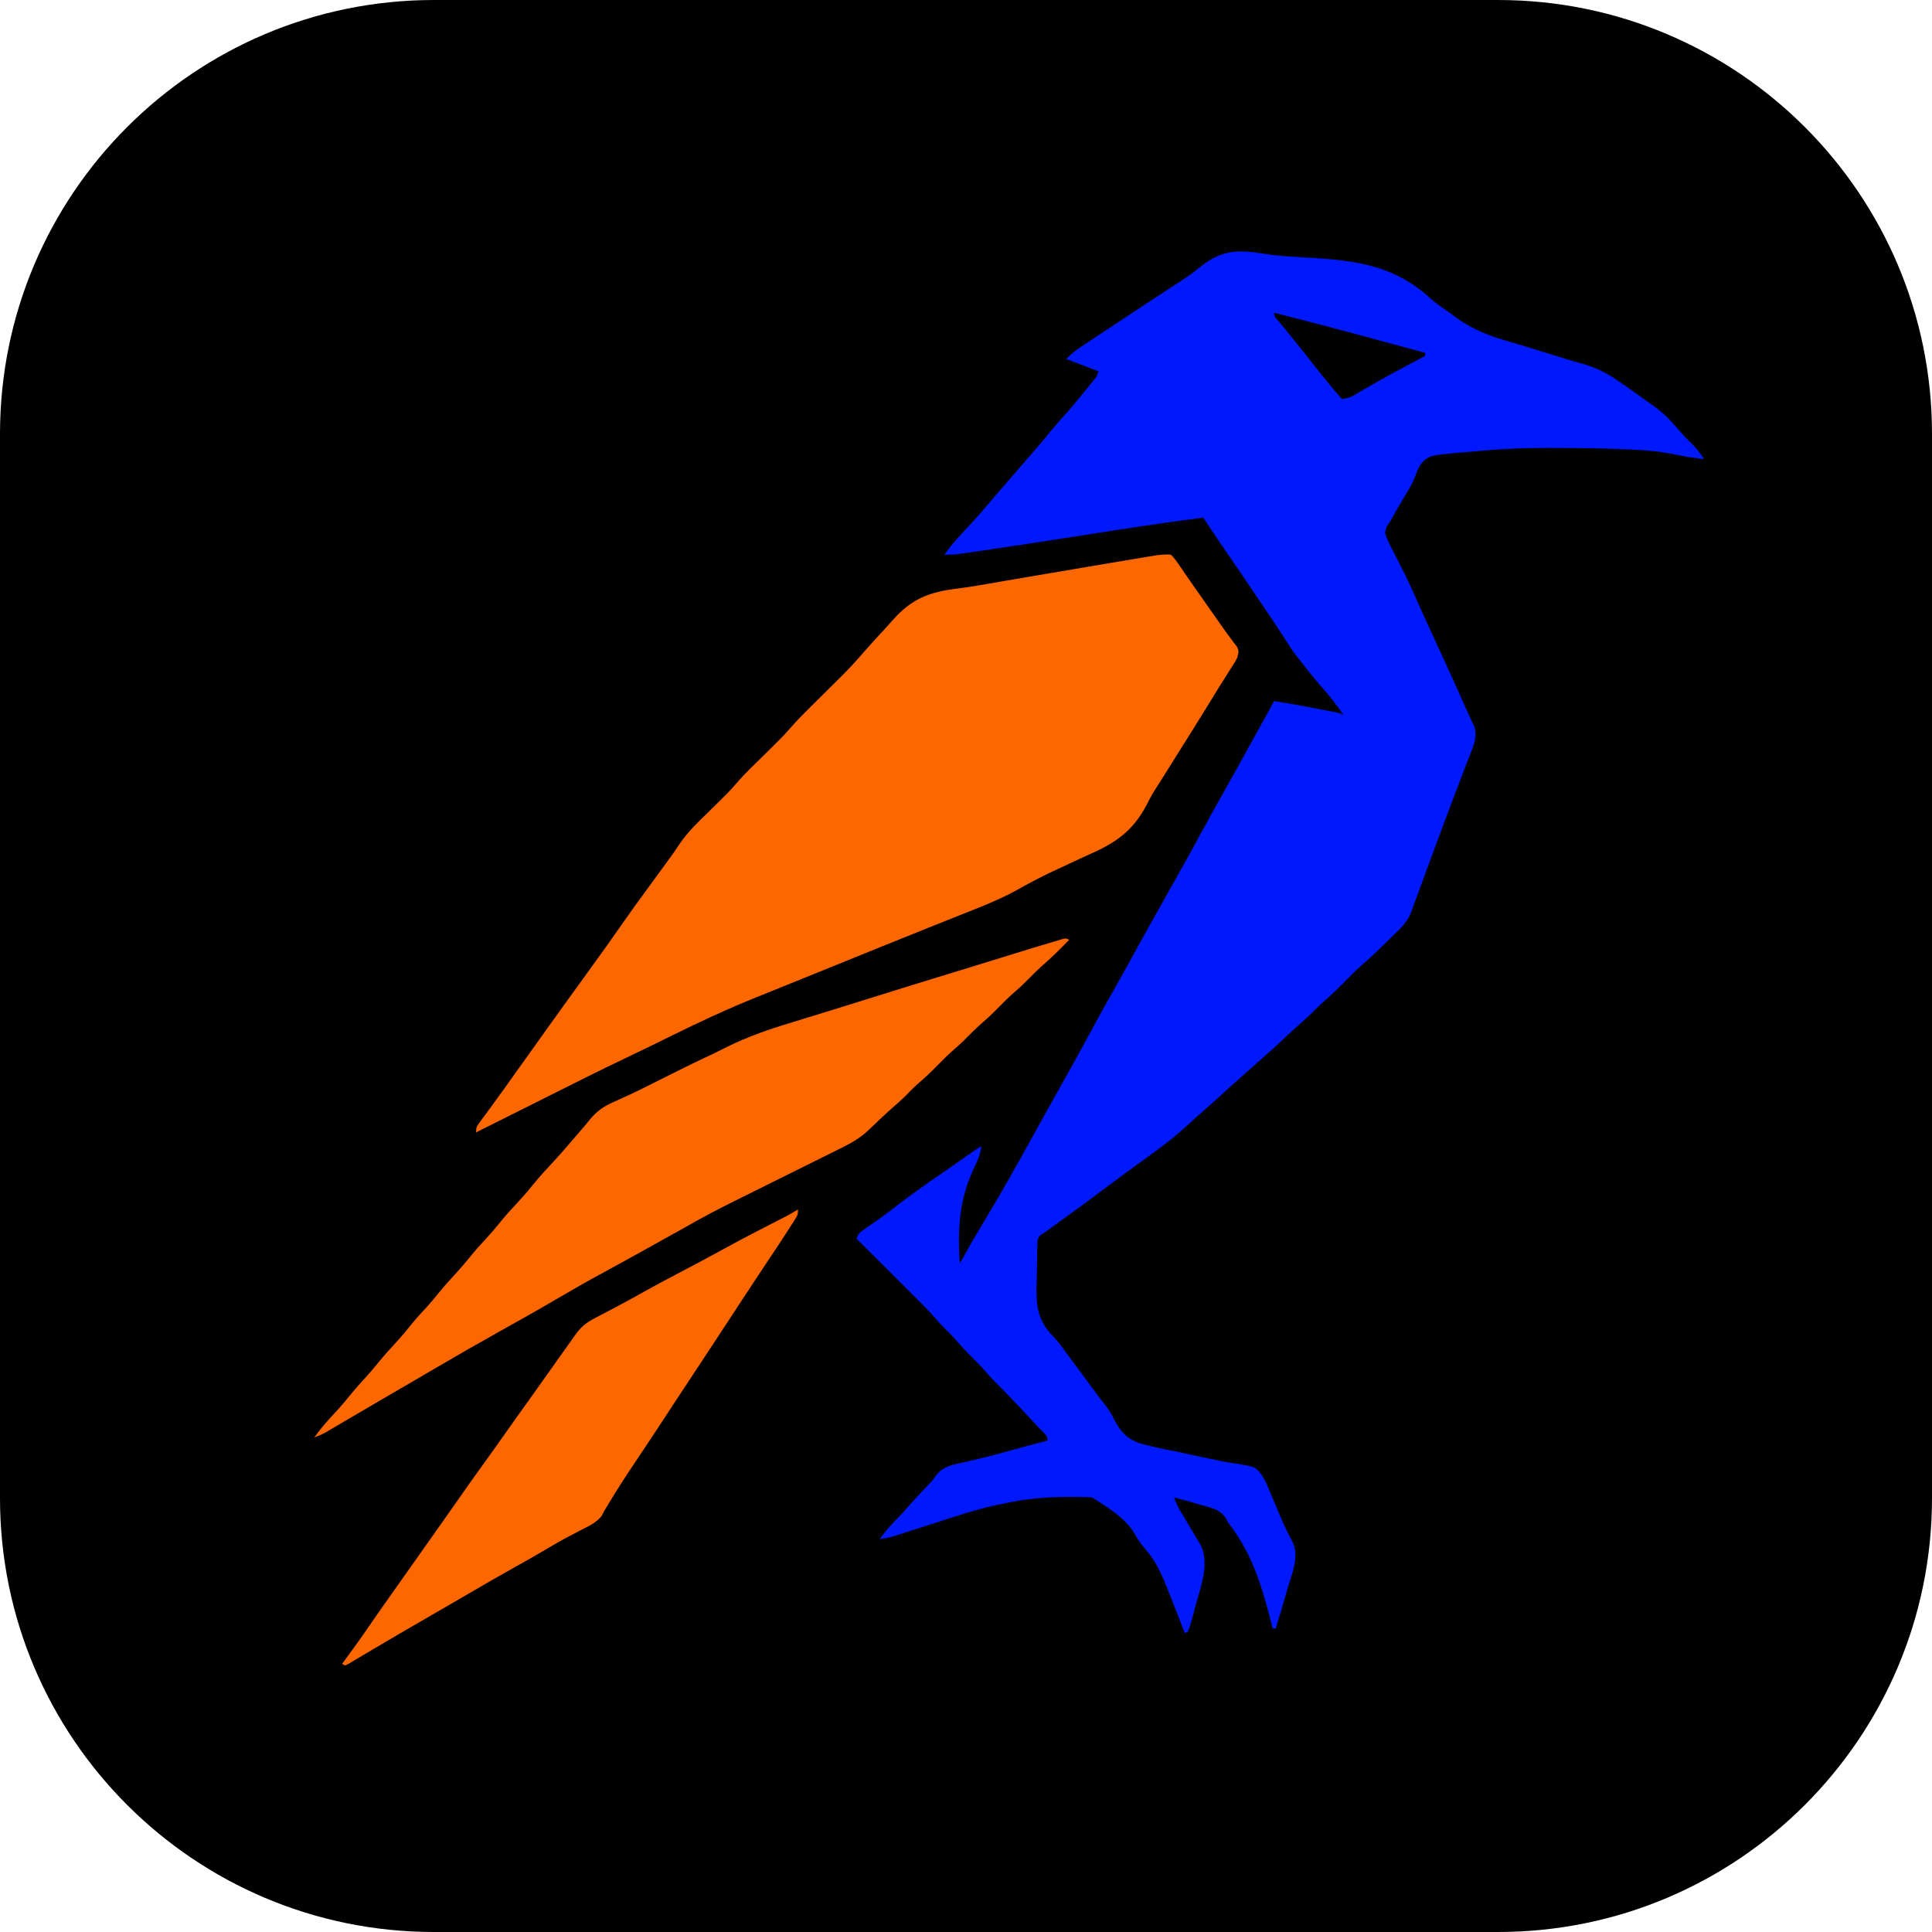
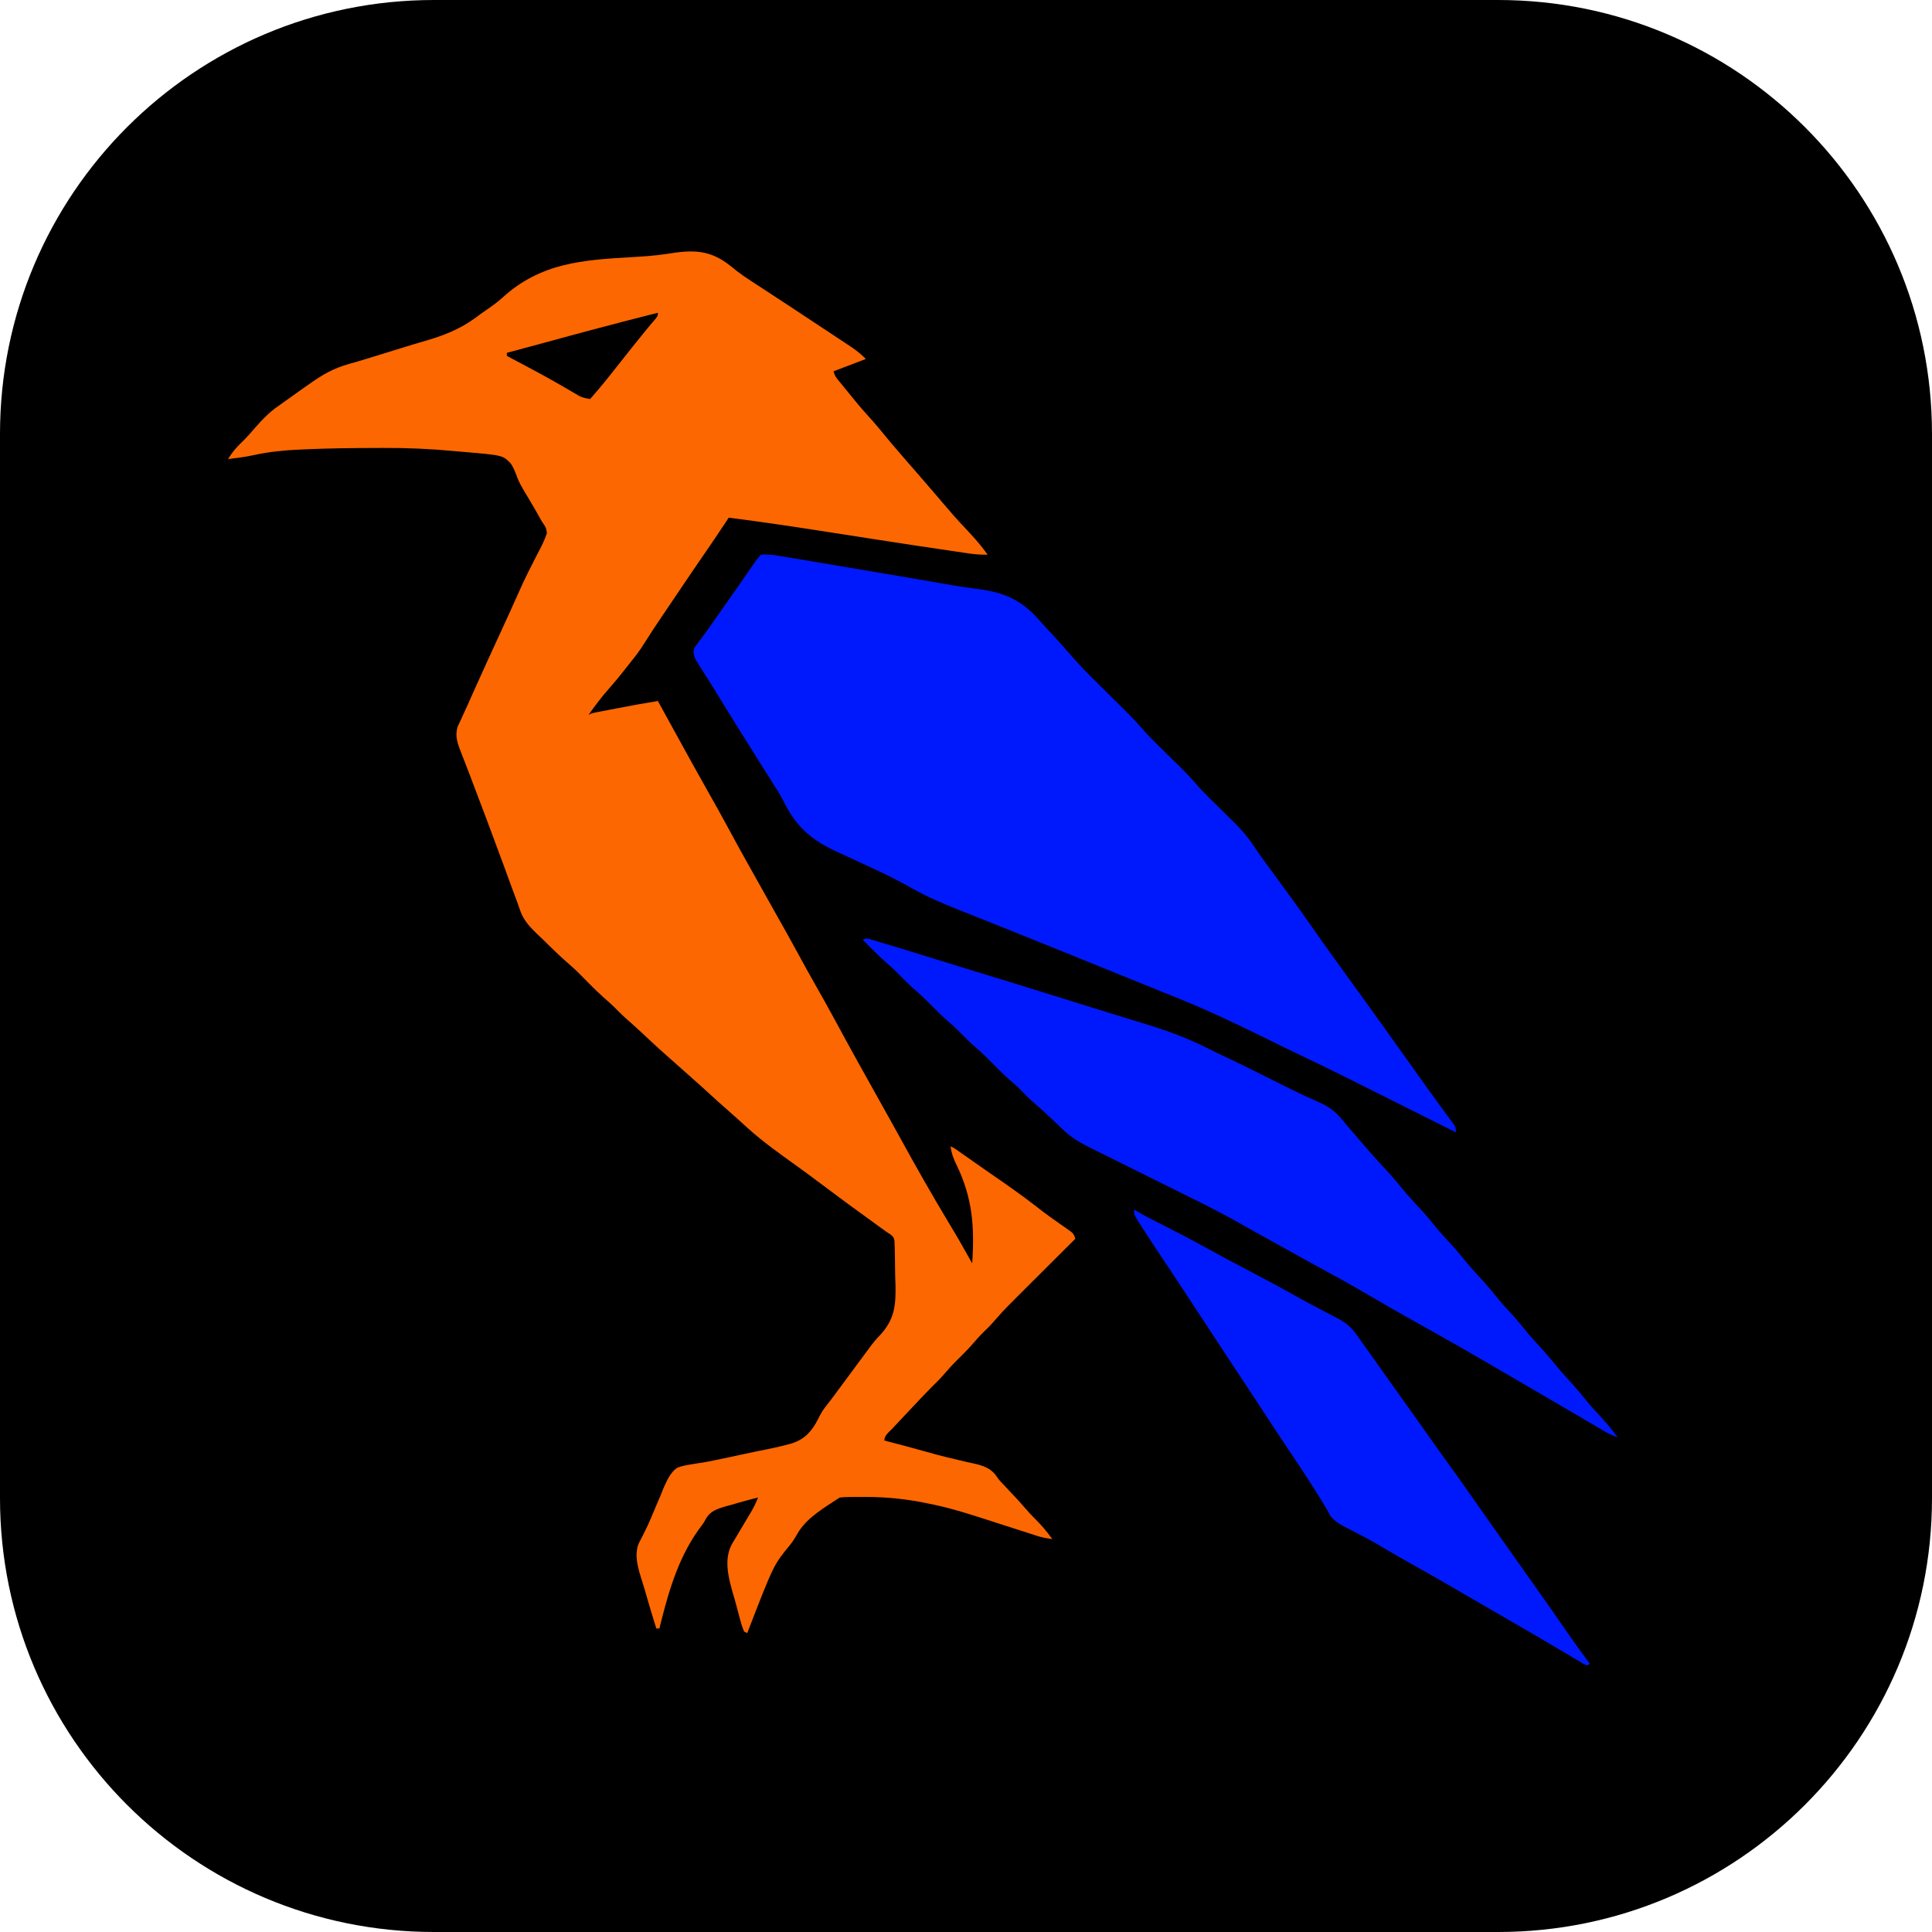
<svg xmlns="http://www.w3.org/2000/svg" width="1024" height="1024" viewBox="0 0 1024 1024">
  <rect width="1024" height="1024" fill="#000" rx="230" />
-   <path fill="#0019fc" d="M670.725 134.597c6.075.93 12.142 1.33 18.275 1.682 26.327 1.527 48.53 3.005 68.87 21.647 2.753 2.467 5.644 4.533 8.698 6.599 1.755 1.184 3.446 2.433 5.136 3.715 8.974 6.598 17.948 9.905 28.597 12.927 3.732 1.07 7.439 2.22 11.154 3.364.694.22 1.389.433 2.099.653q2.129.663 4.246 1.315a1500 1500 0 0 0 8.1 2.49c1.291.4 2.581.793 3.871 1.2 3.014.932 6.019 1.83 9.056 2.647 8.183 2.245 14.438 5.814 21.297 10.746q1.443 1.019 2.899 2.025a568 568 0 0 1 6.957 4.94c1.29.931 2.58 1.846 3.879 2.769.392.285.392.285 2.384 1.714l2.09 1.487c5.129 3.968 9.375 8.868 13.58 13.784 1.544 1.739 3.185 3.356 4.851 4.98 2.564 2.516 4.532 4.99 6.378 8.06-1.65-.212-3.3-.44-4.949-.66-.457-.066-.457-.066-2.784-.377a93 93 0 0 1-6.329-1.168c-7.986-1.73-15.752-2.49-23.91-2.85-.67-.024-1.347-.056-2.05-.089-13.17-.612-26.35-.743-39.538-.776-.931 0-1.862-.008-2.826-.008-12.412-.049-24.677.466-37.04 1.633-2.033.196-4.067.368-6.1.531-20.055 1.715-20.055 1.715-24.26 6.01-1.7 2.434-2.663 5.112-3.66 7.888-1.722 4.124-4.172 7.889-6.467 11.718a326 326 0 0 0-5.414 9.407c-1.257 2.222-1.257 2.222-2.343 3.74-.817 1.282-.817 1.282-1.364 4.198 1.282 3.944 3.177 7.52 5.104 11.179l1.641 3.233a934 934 0 0 0 3.242 6.394c1.764 3.503 3.397 7.047 4.973 10.632 3.152 7.113 6.394 14.176 9.652 21.248 4.68 10.166 9.342 20.341 13.923 30.557.416.914.825 1.829 1.25 2.776q1.164 2.612 2.318 5.234a279 279 0 0 0 2.589 5.66c.465 1.004.923 2.016 1.388 3.02.425.899.841 1.797 1.274 2.72 1.437 4.663.123 8.582-1.6 12.992-.172.44-.172.44-1.03 2.67-.187.482-.187.482-1.134 2.899-.613 1.576-1.217 3.152-1.821 4.728-.433 1.135-.874 2.262-1.307 3.397a1937 1937 0 0 0-7.276 19.214c-.514 1.372-1.037 2.744-1.551 4.124a3359 3359 0 0 0-8.713 23.452c-.253.71-.515 1.413-.784 2.14-1.241 3.38-2.474 6.761-3.707 10.142-.858 2.36-1.732 4.72-2.622 7.071a126 126 0 0 0-1.813 5.096c-2.286 6.28-7.455 10.567-12.158 15.107-.874.857-1.748 1.723-2.622 2.58-4.017 3.96-8.117 7.815-12.404 11.49-2.809 2.49-5.414 5.193-8.043 7.871-3.756 3.83-7.57 7.505-11.636 11-1.642 1.437-3.177 2.948-4.696 4.516-2.499 2.531-5.087 4.883-7.782 7.202-2.768 2.45-5.446 4.973-8.141 7.496-3.65 3.43-7.317 6.827-11.114 10.101-1.894 1.642-3.756 3.324-5.626 5.006a496 496 0 0 1-7.243 6.435c-2.801 2.433-5.537 4.932-8.272 7.447a434 434 0 0 1-9.799 8.786 488 488 0 0 0-5.716 5.096c-.695.629-1.38 1.25-2.1 1.894-1.191 1.078-2.392 2.156-3.576 3.234-7.741 6.925-16.217 12.951-24.644 19.002a613 613 0 0 0-12.085 8.893c-10.6 7.986-21.306 15.833-32.076 23.591-.572.408-1.144.825-1.74 1.25-.498.359-.996.718-1.51 1.085-.49.352-.972.71-1.479 1.07l-1.69 1.054c-1.576 1.396-1.576 1.396-2.033 3.184-.016.694-.041 1.388-.065 2.107l-.098 2.4c-.009.425-.009.425-.041 2.598-.008.44-.008.44-.057 2.694a658 658 0 0 0-.065 5.675c-.033 2.85-.131 5.7-.238 8.55-.204 10.836.735 18.063 8.24 26.172l1.29 1.339c2.246 2.417 4.148 5.104 6.092 7.766.22.302.22.302 1.355 1.813a2011 2011 0 0 1 10.992 14.845c6.32 8.599 6.32 8.599 9.537 12.665 1.43 1.903 2.483 3.806 3.503 5.945 3.267 6.32 6.696 10.412 13.548 12.829 6.001 1.74 12.085 2.997 18.218 4.18 2.882.572 5.757 1.201 8.631 1.822 18.055 3.887 18.055 3.887 24.253 4.801 10.427 1.723 10.427 1.723 13.76 6.076 2.171 3.43 3.641 7.096 5.11 10.868q.844 1.96 1.7 3.92a351 351 0 0 1 3.217 7.643 109 109 0 0 0 3.789 8.199c.326.653.645 1.298.98 1.968a156 156 0 0 0 1.707 3.283c3.502 7.463-.768 17.172-2.916 24.595-.13.441-.13.441-.767 2.687-1.74 6.091-3.528 12.159-5.463 18.185h-1.634c-.212-.89-.432-1.78-.661-2.703-4.728-18.839-10.093-36.714-22.032-52.27-.988-1.371-.988-1.371-1.772-2.858-2.596-4.597-6.124-5.569-11.04-7.014-.963-.261-1.927-.523-2.923-.784-.964-.278-1.936-.564-2.932-.85-3.617-1.036-7.243-2.033-10.901-2.93 1.094 2.906 2.384 5.495 3.977 8.157.457.76.906 1.527 1.38 2.31.473.793.947 1.585 1.437 2.393a2710 2710 0 0 1 5.455 9.187c.416.678.824 1.355 1.249 2.058 6.067 10.305.547 23.117-2.262 33.994-2.613 9.897-2.613 9.897-3.887 12.943l-1.633.817c-.196-.523-.4-1.037-.604-1.576-13.441-34.697-13.441-34.697-22.195-45.288-1.756-2.213-3.054-4.483-4.45-6.925-5.153-7.962-13.98-12.894-21.746-18.07-2.426-.238-2.426-.238-5.414-.27l-1.633-.025a382 382 0 0 0-5.3-.008h-1.83c-11.284.024-22.137 1.184-33.185 3.568-.931.196-1.87.384-2.834.58-11.318 2.425-22.276 6.133-33.292 9.677-3.7 1.192-7.407 2.384-11.114 3.568a1267 1267 0 0 0-5.888 1.895c-.89.277-1.771.563-2.686.857-.776.245-1.552.498-2.344.76-2.376.661-4.728 1.086-7.17 1.445 2.957-4.205 6.141-7.872 9.816-11.457 1.47-1.453 2.825-2.948 4.173-4.515 3.348-3.896 6.867-7.611 10.387-11.351.473-.498.947-.996 1.429-1.51.237-.254.237-.254 1.445-1.511 1.331-1.503 1.331-1.503 2.352-3.038 3.789-5.488 9.799-6.182 15.923-7.545 1.16-.278 2.311-.556 3.463-.833a929 929 0 0 1 6.777-1.609 243 243 0 0 0 10.992-2.923c7.398-2.09 14.82-4.034 22.252-5.97 0-2.719-2.287-4.287-4.083-6.173a99 99 0 0 0-1.307-1.396q-1.422-1.52-2.858-3.038c-1.625-1.715-3.234-3.446-4.85-5.17-5.12-5.47-10.257-10.9-15.589-16.151-1.494-1.527-2.89-3.095-4.279-4.712-2.72-3.176-5.659-6.1-8.631-9.023-2.695-2.67-5.202-5.439-7.66-8.313-1.935-2.188-4.017-4.214-6.116-6.247-1.47-1.51-2.825-3.046-4.197-4.654-3.88-4.45-8.076-8.583-12.257-12.747l-2.556-2.556c-2.221-2.221-4.45-4.434-6.672-6.647a5374 5374 0 0 0-6.835-6.819c-4.45-4.442-8.909-8.884-13.367-13.327.923-2.76 1.437-3.11 3.74-4.72.604-.432 1.217-.857 1.837-1.306.653-.449 1.307-.906 1.976-1.372 1.356-.955 2.711-1.919 4.059-2.874.67-.474 1.339-.947 2.025-1.437 2.507-1.805 4.957-3.683 7.39-5.594 7.831-6.075 15.956-11.718 24.114-17.336 2.433-1.682 4.859-3.38 7.284-5.08.367-.26.367-.26 2.237-1.575a863 863 0 0 0 4.442-3.12c.678-.473 1.356-.947 2.05-1.437a624 624 0 0 1 1.845-1.298c1.511-1.03 1.511-1.03 3.144-1.846-.457 3.781-1.502 6.615-3.217 10.003-8.435 17.573-9.546 32.762-8.215 52.058.245-.425.245-.425 1.454-2.589 3.413-6.1 6.85-12.167 10.493-18.128 9.195-15.237 17.948-30.712 26.514-46.309.27-.49.54-.98.817-1.486.27-.49.53-.98.808-1.478 2.687-4.891 5.414-9.758 8.15-14.625 8.305-14.813 16.577-29.634 24.628-44.586 3.446-6.377 7.007-12.697 10.591-19.01a887 887 0 0 0 8.82-15.923c3.813-7.023 7.716-13.996 11.66-20.954 3.079-5.43 6.125-10.868 9.146-16.331a1497 1497 0 0 1 5.52-9.848c3.34-5.904 6.59-11.857 9.808-17.835a1133 1133 0 0 1 11.97-21.582c5.84-10.29 11.523-20.668 17.222-31.039.948-1.706 1.887-3.421 2.834-5.136l6.149-11.195c7.12 1.143 14.192 2.433 21.264 3.805 1.731.335 3.462.661 5.185.996l3.316.637c.988.196 1.976.384 2.996.58 2.352.514 2.352.514 3.985 1.33-3.388-4.792-6.826-9.447-10.746-13.816-4.556-5.152-8.803-10.566-13.033-15.988-.628-.8-1.249-1.601-1.894-2.426-1.6-2.14-3.046-4.36-4.467-6.622-4.303-6.843-8.868-13.507-13.392-20.203-1.568-2.319-3.136-4.638-4.695-6.957a2545 2545 0 0 0-14.993-22.015 688 688 0 0 1-7.562-11.187l-1.886-2.842c-.539-.809-1.078-1.625-1.641-2.466-17.859 2.27-35.644 4.94-53.43 7.725q-11.33 1.776-22.66 3.527c-.743.115-1.486.229-2.245.351a4338 4338 0 0 1-38.33 5.798c-.401.066-.401.066-2.418.36a1812 1812 0 0 1-6.557.964c-.62.089-1.233.179-1.862.277-3.258.457-6.394.686-9.685.596 4.247-6.067 9.269-11.302 14.331-16.691 2.369-2.54 4.647-5.161 6.9-7.807q1.082-1.25 2.148-2.498a946 946 0 0 0 3.715-4.344 3835 3835 0 0 1 9.195-10.665c.441-.498.882-1.005 1.332-1.527 2.261-2.613 4.532-5.218 6.802-7.823 4.58-5.26 9.08-10.559 13.465-15.98 1.748-2.1 3.56-4.133 5.398-6.158 3.846-4.222 7.447-8.615 11.024-13.065.318-.376.318-.376 1.886-2.295.596-.727 1.184-1.445 1.788-2.197.531-.645 1.062-1.298 1.61-1.96 1.248-1.714 1.248-1.714 2.065-4.164l-17.148-6.533c2.727-2.719 5.054-4.58 8.223-6.68.49-.334.988-.66 1.502-1.004q2.487-1.639 4.973-3.29l3.552-2.352q4.91-3.246 9.832-6.492c2.205-1.462 4.41-2.915 6.623-4.377.76-.498 1.519-1.005 2.302-1.519 1.552-1.029 3.103-2.05 4.655-3.079q5.855-3.87 11.734-7.692c12.65-8.215 12.65-8.215 18.235-12.739 11.277-9.006 20.3-8.672 34.019-6.442" />
-   <path fill="#fd6701" d="M620.606 293.971c1.641 1.699 2.801 3.16 4.083 5.104l1.143 1.65a382 382 0 0 1 2.458 3.584 471 471 0 0 0 4.075 5.871c1.943 2.752 3.87 5.513 5.798 8.273q3.417 4.899 6.859 9.774c.825 1.168 1.65 2.336 2.466 3.503a255 255 0 0 0 5.242 7.235c.531.719 1.062 1.43 1.61 2.164.457.588.906 1.168 1.371 1.772 1.11 2.278.662 3.365.008 5.782-.857 1.698-.857 1.698-1.943 3.405-.408.653-.817 1.298-1.241 1.968a883 883 0 0 0-4.263 6.753c-.523.817-1.037 1.625-1.568 2.466-2.76 4.401-5.47 8.844-8.182 13.27a1779 1779 0 0 1-12.608 20.227c-4.165 6.565-8.28 13.155-12.396 19.745-.53.824-1.061 1.649-1.617 2.498-1.576 2.507-2.907 5.096-4.238 7.733-7.48 14.095-16.626 20.137-30.916 26.4-2.515 1.111-5.005 2.287-7.496 3.455-2.94 1.38-5.88 2.752-8.827 4.099-6.966 3.193-13.71 6.672-20.382 10.444-7.586 4.28-15.491 7.652-23.583 10.86l-2.418.964c-1.714.678-3.43 1.364-5.144 2.042-4.573 1.82-9.154 3.65-13.727 5.471-.923.367-1.853.743-2.8 1.119a4775 4775 0 0 0-25.943 10.444c-.352.147-.352.147-2.124.857l-12.371 5.022q-5.843 2.374-11.685 4.736c-3.128 1.266-6.247 2.532-9.367 3.798a7577 7577 0 0 1-17.197 6.957c-2.695 1.086-5.398 2.18-8.092 3.266-1.258.507-2.524 1.013-3.79 1.527-15.351 6.157-30.27 13.066-45.108 20.382-3.086 1.52-6.181 3.046-9.268 4.557-.392.196-.392.196-2.36 1.16-4.483 2.204-8.99 4.376-13.506 6.516-13.262 6.296-26.368 12.886-39.49 19.467-3.226 1.617-6.451 3.234-9.685 4.85-4.728 2.369-9.464 4.745-14.2 7.113-5.284 2.646-10.567 5.292-15.859 7.937 0-2.8.417-3.315 2.034-5.503.22-.294.22-.294 1.323-1.805.236-.318.236-.318 1.445-1.927q1.47-2.012 2.94-4.01a652 652 0 0 0 7.112-9.824c.653-.922 1.315-1.845 1.976-2.767.319-.45.637-.907.972-1.364q2.525-3.554 5.063-7.096c.678-.956 1.363-1.903 2.041-2.858 1.364-1.903 2.72-3.814 4.083-5.716.335-.474.67-.94 1.02-1.43.679-.955 1.365-1.91 2.05-2.866 1.666-2.335 3.34-4.679 5.006-7.022 6.035-8.46 12.118-16.871 18.21-25.29 14.568-20.153 14.568-20.153 20.047-28.017a1015 1015 0 0 1 17.393-24.236c2.859-3.855 5.684-7.742 8.493-11.629l1.25-1.739A150 150 0 0 0 356 453.41c.416-.572.824-1.135 1.24-1.715a89 89 0 0 0 2.417-3.593c4.443-6.81 10.183-12.216 15.973-17.859q3.037-2.987 6.075-5.985l1.47-1.446c2.336-2.31 4.598-4.63 6.72-7.137 5.03-5.936 10.804-11.26 16.333-16.731 1.567-1.552 3.127-3.103 4.695-4.663.473-.457.939-.923 1.42-1.405a128 128 0 0 0 6.893-7.365c3.086-3.569 6.377-6.876 9.725-10.191.319-.31.319-.31 1.911-1.895 2.67-2.662 5.349-5.316 8.027-7.97 1.96-1.943 3.92-3.895 5.888-5.846.596-.597 1.192-1.184 1.804-1.789 3.74-3.723 7.26-7.586 10.698-11.587a453 453 0 0 1 11.906-13.13 200 200 0 0 0 3.74-4.165c10.125-11.58 19.491-15.14 34.41-16.985 5.627-.71 11.196-1.634 16.781-2.605.94-.164 1.878-.327 2.842-.498 1.952-.343 3.912-.686 5.863-1.021 5.022-.882 10.06-1.723 15.09-2.572 2.058-.352 4.116-.695 6.174-1.046 1.029-.171 2.05-.343 3.111-.522l12.592-2.132c4.083-.694 8.158-1.388 12.24-2.074l5.79-.98a4228 4228 0 0 1 17.263-2.899c.596-.098 1.192-.195 1.805-.302 1.486-.245 2.972-.49 4.458-.726.743-.123 1.486-.245 2.262-.368 2.376-.27 4.597-.416 6.99-.237" />
-   <path fill="#fd6701" d="M566.711 498.118c-4.76 4.826-9.48 9.62-14.65 14.013-2.139 1.91-4.156 3.952-6.173 5.993-2.474 2.507-4.964 4.965-7.66 7.252-3.551 3.03-6.785 6.36-10.076 9.684a142 142 0 0 1-8.835 8.182c-1.976 1.756-3.822 3.626-5.684 5.504-2.31 2.344-4.63 4.606-7.145 6.737-3.78 3.226-7.21 6.786-10.705 10.306-2.965 2.996-5.994 5.846-9.211 8.566-2.41 2.123-4.622 4.426-6.852 6.72-2.196 2.14-4.49 4.14-6.802 6.149-3.462 3.046-6.786 6.247-10.125 9.423l-1.658 1.56c-.245.237-.245.237-1.47 1.396-4.075 3.675-8.199 6.117-13.098 8.526-.743.367-1.486.743-2.254 1.118a891 891 0 0 1-4.842 2.409c-2.564 1.266-5.137 2.548-7.7 3.822-4.533 2.262-9.073 4.507-13.605 6.761-7.235 3.585-14.462 7.178-21.689 10.78l-7.52 3.723c-8.95 4.45-17.737 9.08-26.392 14.078-1.242.694-2.475 1.388-3.716 2.074l-1.535.85c-.506.285-1.013.563-1.535.848-1.233.686-2.474 1.372-3.708 2.058-.661.368-1.322.735-2.008 1.119-2.466 1.364-4.933 2.744-7.399 4.116a1971 1971 0 0 0-5.618 3.127q-.708.39-1.429.792A1667 1667 0 0 1 318.87 675c-7.84 4.238-15.556 8.64-23.24 13.155-10.314 6.051-20.741 11.906-31.185 17.728a1734 1734 0 0 0-32.55 18.635c-4.074 2.392-8.15 4.769-12.232 7.145-1.633.955-3.266 1.903-4.9 2.858-3.266 1.903-6.532 3.813-9.799 5.716-.808.474-1.617.947-2.45 1.43-1.624.946-3.241 1.894-4.866 2.833-4.28 2.498-8.558 4.997-12.829 7.512-.89.523-1.78 1.045-2.695 1.584a1056 1056 0 0 0-5.128 3.021c-.767.45-1.535.9-2.335 1.365-.67.4-1.348.8-2.042 1.208-1.968 1.062-3.944 1.895-6.034 2.687 3.323-4.704 7.006-8.877 10.942-13.066 3.266-3.503 6.304-7.145 9.3-10.877 1.895-2.294 3.872-4.49 5.889-6.68a178 178 0 0 0 7.709-8.933c2.988-3.699 6.132-7.202 9.365-10.68 3.103-3.357 5.986-6.86 8.852-10.429 2.556-3.086 5.275-6.002 7.995-8.95 1.951-2.18 3.797-4.409 5.634-6.687 2.989-3.7 6.133-7.203 9.366-10.681a155 155 0 0 0 7.014-8.15c2.973-3.69 6.1-7.17 9.326-10.632a153 153 0 0 0 6.957-8.1c3.136-3.904 6.476-7.554 9.898-11.204a149 149 0 0 0 7.3-8.444c3.544-4.409 7.35-8.533 11.212-12.673 3.527-3.789 6.9-7.708 10.272-11.644.417-.49.841-.98 1.274-1.486q1.227-1.446 2.466-2.891c.8-.94 1.617-1.887 2.434-2.817a142 142 0 0 0 2.81-3.413c3.918-4.745 7.601-7.228 13.22-9.628q2.497-1.14 4.997-2.279c.898-.408 1.796-.808 2.727-1.233 4.81-2.229 9.538-4.63 14.266-7.022 10.224-5.161 20.488-10.232 30.867-15.083a323 323 0 0 0 6.312-3.128c11.081-5.544 22.326-9.43 34.174-13.007 1.944-.597 3.887-1.193 5.823-1.797 3.96-1.217 7.912-2.433 11.873-3.642a2112 2112 0 0 0 18.357-5.708q2.422-.759 4.834-1.519c15.915-4.997 31.855-9.897 47.81-14.764a3974 3974 0 0 0 27.054-8.346 1669 1669 0 0 1 21.746-6.63l2.515-.767a457 457 0 0 0 2.287-.67c.661-.196 1.33-.4 2.009-.596 1.608-.319 1.608-.319 3.241.498" />
-   <path fill="#fd6701" d="M422.992 641.02c0 2.728-.425 3.414-1.854 5.652-.204.318-.204.318-1.233 1.935l-1.306 2.009a142 142 0 0 1-1.209 1.894c-2.915 4.565-5.92 9.08-8.933 13.588-5.006 7.488-9.954 15.017-14.911 22.538a8302 8302 0 0 0-21.77 33.17c-3.12 4.777-6.263 9.537-9.44 14.282-3.413 5.095-6.737 10.24-10.077 15.384a1335 1335 0 0 1-9.676 14.634q-.578.868-1.168 1.747c-.792 1.176-1.576 2.36-2.368 3.536-5.945 8.868-11.832 17.752-17.295 26.94-.54.905-1.086 1.812-1.65 2.743-.425.825-.85 1.65-1.282 2.507-3.038 3.658-6.925 5.365-11.122 7.496-1.788.94-3.576 1.878-5.373 2.825-.874.458-1.747.915-2.646 1.389-3.168 1.682-6.255 3.478-9.333 5.332-5.553 3.323-11.188 6.5-16.838 9.644-8.46 4.711-16.838 9.546-25.184 14.437a2275 2275 0 0 1-15.597 9.04 3936 3936 0 0 0-20.513 11.89c-.791.465-1.584.922-2.392 1.396a1553 1553 0 0 0-12.837 7.553c-.898.539-1.804 1.07-2.735 1.625a877 877 0 0 0-5.218 3.111c-.776.466-1.56.923-2.36 1.397l-2.083 1.24c-.555.254-1.102.515-1.674.776l-1.633-.816 1.65-2.221c4.41-5.961 8.713-11.971 12.886-18.096 3.936-5.757 7.961-11.44 11.987-17.132 2.05-2.89 4.1-5.79 6.14-8.688.817-1.16 1.634-2.311 2.45-3.47.409-.572.809-1.144 1.225-1.74 3.675-5.202 3.675-5.202 4.9-6.933l2.45-3.479c2.025-2.866 4.042-5.724 6.067-8.582.8-1.135 1.6-2.27 2.409-3.405.196-.286.196-.286 1.208-1.723a1841 1841 0 0 0 6.574-9.358c5.071-7.268 10.175-14.495 15.376-21.664a1253 1253 0 0 0 10.167-14.266c4.189-5.961 8.427-11.881 12.673-17.81 3.585-5.005 7.162-10.02 10.698-15.05 3.976-5.65 7.97-11.285 11.995-16.895.441-.62.882-1.24 1.34-1.878.204-.294.204-.294 1.265-1.764q.54-.759 1.102-1.543c2.703-3.413 5.406-5.463 9.26-7.48a323 323 0 0 0 2.867-1.519c1.012-.53 2.033-1.061 3.046-1.584 1.584-.833 3.16-1.674 4.736-2.507 1.045-.555 2.09-1.102 3.136-1.658a460 460 0 0 0 11.318-6.198c7.65-4.303 15.425-8.37 23.182-12.46 7.162-3.773 14.29-7.57 21.379-11.474 8.476-4.679 17.083-9.096 25.698-13.506.53-.27 1.061-.539 1.6-.825 1.445-.735 2.89-1.478 4.344-2.213a114 114 0 0 0 6.582-3.773" />
-   <path fill="#000" d="M675.317 165.767c20.7 5.226 41.32 10.697 61.906 16.356a1907 1907 0 0 0 18.12 4.875v1.634c-.604.318-1.209.637-1.83.971-2.84 1.511-5.69 3.022-8.533 4.54-.514.278-1.028.548-1.56.833-7.691 4.1-15.302 8.313-22.79 12.772-.327.188-.327.188-1.952 1.135-.555.335-1.102.661-1.674.996-1.902.907-3.683 1.282-5.757 1.617-4.997-5.585-9.668-11.4-14.29-17.303a1242 1242 0 0 0-15.148-18.961c-.408-.49-.808-.989-1.225-1.495a211 211 0 0 0-2.4-2.85c-2.867-3.323-2.867-3.323-2.867-5.12" />
+   <g transform="translate(1024 0) scale(-1 1)">
+     <path fill="#fd6701" d="M670.725 134.597c6.075.93 12.142 1.33 18.275 1.682 26.327 1.527 48.53 3.005 68.87 21.647 2.753 2.467 5.644 4.533 8.698 6.599 1.755 1.184 3.446 2.433 5.136 3.715 8.974 6.598 17.948 9.905 28.597 12.927 3.732 1.07 7.439 2.22 11.154 3.364.694.22 1.389.433 2.099.653q2.129.663 4.246 1.315a1500 1500 0 0 0 8.1 2.49c1.291.4 2.581.793 3.871 1.2 3.014.932 6.019 1.83 9.056 2.647 8.183 2.245 14.438 5.814 21.297 10.746q1.443 1.019 2.899 2.025a568 568 0 0 1 6.957 4.94c1.29.931 2.58 1.846 3.879 2.769.392.285.392.285 2.384 1.714l2.09 1.487c5.129 3.968 9.375 8.868 13.58 13.784 1.544 1.739 3.185 3.356 4.851 4.98 2.564 2.516 4.532 4.99 6.378 8.06-1.65-.212-3.3-.44-4.949-.66-.457-.066-.457-.066-2.784-.377a93 93 0 0 1-6.329-1.168c-7.986-1.73-15.752-2.49-23.91-2.85-.67-.024-1.347-.056-2.05-.089-13.17-.612-26.35-.743-39.538-.776-.931 0-1.862-.008-2.826-.008-12.412-.049-24.677.466-37.04 1.633-2.033.196-4.067.368-6.1.531-20.055 1.715-20.055 1.715-24.26 6.01-1.7 2.434-2.663 5.112-3.66 7.888-1.722 4.124-4.172 7.889-6.467 11.718a326 326 0 0 0-5.414 9.407c-1.257 2.222-1.257 2.222-2.343 3.74-.817 1.282-.817 1.282-1.364 4.198 1.282 3.944 3.177 7.52 5.104 11.179l1.641 3.233a934 934 0 0 0 3.242 6.394c1.764 3.503 3.397 7.047 4.973 10.632 3.152 7.113 6.394 14.176 9.652 21.248 4.68 10.166 9.342 20.341 13.923 30.557.416.914.825 1.829 1.25 2.776q1.164 2.612 2.318 5.234a279 279 0 0 0 2.589 5.66c.465 1.004.923 2.016 1.388 3.02.425.899.841 1.797 1.274 2.72 1.437 4.663.123 8.582-1.6 12.992-.172.44-.172.44-1.03 2.67-.187.482-.187.482-1.134 2.899-.613 1.576-1.217 3.152-1.821 4.728-.433 1.135-.874 2.262-1.307 3.397a1937 1937 0 0 0-7.276 19.214c-.514 1.372-1.037 2.744-1.551 4.124a3359 3359 0 0 0-8.713 23.452c-.253.71-.515 1.413-.784 2.14-1.241 3.38-2.474 6.761-3.707 10.142-.858 2.36-1.732 4.72-2.622 7.071a126 126 0 0 0-1.813 5.096c-2.286 6.28-7.455 10.567-12.158 15.107-.874.857-1.748 1.723-2.622 2.58-4.017 3.96-8.117 7.815-12.404 11.49-2.809 2.49-5.414 5.193-8.043 7.871-3.756 3.83-7.57 7.505-11.636 11-1.642 1.437-3.177 2.948-4.696 4.516-2.499 2.531-5.087 4.883-7.782 7.202-2.768 2.45-5.446 4.973-8.141 7.496-3.65 3.43-7.317 6.827-11.114 10.101-1.894 1.642-3.756 3.324-5.626 5.006a496 496 0 0 1-7.243 6.435c-2.801 2.433-5.537 4.932-8.272 7.447a434 434 0 0 1-9.799 8.786 488 488 0 0 0-5.716 5.096c-.695.629-1.38 1.25-2.1 1.894-1.191 1.078-2.392 2.156-3.576 3.234-7.741 6.925-16.217 12.951-24.644 19.002a613 613 0 0 0-12.085 8.893c-10.6 7.986-21.306 15.833-32.076 23.591-.572.408-1.144.825-1.74 1.25-.498.359-.996.718-1.51 1.085-.49.352-.972.71-1.479 1.07l-1.69 1.054c-1.576 1.396-1.576 1.396-2.033 3.184-.016.694-.041 1.388-.065 2.107l-.098 2.4c-.009.425-.009.425-.041 2.598-.008.44-.008.44-.057 2.694a658 658 0 0 0-.065 5.675c-.033 2.85-.131 5.7-.238 8.55-.204 10.836.735 18.063 8.24 26.172l1.29 1.339c2.246 2.417 4.148 5.104 6.092 7.766.22.302.22.302 1.355 1.813a2011 2011 0 0 1 10.992 14.845c6.32 8.599 6.32 8.599 9.537 12.665 1.43 1.903 2.483 3.806 3.503 5.945 3.267 6.32 6.696 10.412 13.548 12.829 6.001 1.74 12.085 2.997 18.218 4.18 2.882.572 5.757 1.201 8.631 1.822 18.055 3.887 18.055 3.887 24.253 4.801 10.427 1.723 10.427 1.723 13.76 6.076 2.171 3.43 3.641 7.096 5.11 10.868q.844 1.96 1.7 3.92a351 351 0 0 1 3.217 7.643 109 109 0 0 0 3.789 8.199c.326.653.645 1.298.98 1.968a156 156 0 0 0 1.707 3.283c3.502 7.463-.768 17.172-2.916 24.595-.13.441-.13.441-.767 2.687-1.74 6.091-3.528 12.159-5.463 18.185h-1.634c-.212-.89-.432-1.78-.661-2.703-4.728-18.839-10.093-36.714-22.032-52.27-.988-1.371-.988-1.371-1.772-2.858-2.596-4.597-6.124-5.569-11.04-7.014-.963-.261-1.927-.523-2.923-.784-.964-.278-1.936-.564-2.932-.85-3.617-1.036-7.243-2.033-10.901-2.93 1.094 2.906 2.384 5.495 3.977 8.157.457.76.906 1.527 1.38 2.31.473.793.947 1.585 1.437 2.393a2710 2710 0 0 1 5.455 9.187c.416.678.824 1.355 1.249 2.058 6.067 10.305.547 23.117-2.262 33.994-2.613 9.897-2.613 9.897-3.887 12.943l-1.633.817c-.196-.523-.4-1.037-.604-1.576-13.441-34.697-13.441-34.697-22.195-45.288-1.756-2.213-3.054-4.483-4.45-6.925-5.153-7.962-13.98-12.894-21.746-18.07-2.426-.238-2.426-.238-5.414-.27l-1.633-.025a382 382 0 0 0-5.3-.008h-1.83c-11.284.024-22.137 1.184-33.185 3.568-.931.196-1.87.384-2.834.58-11.318 2.425-22.276 6.133-33.292 9.677-3.7 1.192-7.407 2.384-11.114 3.568a1267 1267 0 0 0-5.888 1.895c-.89.277-1.771.563-2.686.857-.776.245-1.552.498-2.344.76-2.376.661-4.728 1.086-7.17 1.445 2.957-4.205 6.141-7.872 9.816-11.457 1.47-1.453 2.825-2.948 4.173-4.515 3.348-3.896 6.867-7.611 10.387-11.351.473-.498.947-.996 1.429-1.51.237-.254.237-.254 1.445-1.511 1.331-1.503 1.331-1.503 2.352-3.038 3.789-5.488 9.799-6.182 15.923-7.545 1.16-.278 2.311-.556 3.463-.833a929 929 0 0 1 6.777-1.609 243 243 0 0 0 10.992-2.923c7.398-2.09 14.82-4.034 22.252-5.97 0-2.719-2.287-4.287-4.083-6.173a99 99 0 0 0-1.307-1.396q-1.422-1.52-2.858-3.038c-1.625-1.715-3.234-3.446-4.85-5.17-5.12-5.47-10.257-10.9-15.589-16.151-1.494-1.527-2.89-3.095-4.279-4.712-2.72-3.176-5.659-6.1-8.631-9.023-2.695-2.67-5.202-5.439-7.66-8.313-1.935-2.188-4.017-4.214-6.116-6.247-1.47-1.51-2.825-3.046-4.197-4.654-3.88-4.45-8.076-8.583-12.257-12.747l-2.556-2.556c-2.221-2.221-4.45-4.434-6.672-6.647a5374 5374 0 0 0-6.835-6.819c-4.45-4.442-8.909-8.884-13.367-13.327.923-2.76 1.437-3.11 3.74-4.72.604-.432 1.217-.857 1.837-1.306.653-.449 1.307-.906 1.976-1.372 1.356-.955 2.711-1.919 4.059-2.874.67-.474 1.339-.947 2.025-1.437 2.507-1.805 4.957-3.683 7.39-5.594 7.831-6.075 15.956-11.718 24.114-17.336 2.433-1.682 4.859-3.38 7.284-5.08.367-.26.367-.26 2.237-1.575a863 863 0 0 0 4.442-3.12c.678-.473 1.356-.947 2.05-1.437a624 624 0 0 1 1.845-1.298c1.511-1.03 1.511-1.03 3.144-1.846-.457 3.781-1.502 6.615-3.217 10.003-8.435 17.573-9.546 32.762-8.215 52.058.245-.425.245-.425 1.454-2.589 3.413-6.1 6.85-12.167 10.493-18.128 9.195-15.237 17.948-30.712 26.514-46.309.27-.49.54-.98.817-1.486.27-.49.53-.98.808-1.478 2.687-4.891 5.414-9.758 8.15-14.625 8.305-14.813 16.577-29.634 24.628-44.586 3.446-6.377 7.007-12.697 10.591-19.01a887 887 0 0 0 8.82-15.923c3.813-7.023 7.716-13.996 11.66-20.954 3.079-5.43 6.125-10.868 9.146-16.331a1497 1497 0 0 1 5.52-9.848c3.34-5.904 6.59-11.857 9.808-17.835a1133 1133 0 0 1 11.97-21.582c5.84-10.29 11.523-20.668 17.222-31.039.948-1.706 1.887-3.421 2.834-5.136l6.149-11.195c7.12 1.143 14.192 2.433 21.264 3.805 1.731.335 3.462.661 5.185.996l3.316.637c.988.196 1.976.384 2.996.58 2.352.514 2.352.514 3.985 1.33-3.388-4.792-6.826-9.447-10.746-13.816-4.556-5.152-8.803-10.566-13.033-15.988-.628-.8-1.249-1.601-1.894-2.426-1.6-2.14-3.046-4.36-4.467-6.622-4.303-6.843-8.868-13.507-13.392-20.203-1.568-2.319-3.136-4.638-4.695-6.957a2545 2545 0 0 0-14.993-22.015 688 688 0 0 1-7.562-11.187l-1.886-2.842c-.539-.809-1.078-1.625-1.641-2.466-17.859 2.27-35.644 4.94-53.43 7.725q-11.33 1.776-22.66 3.527c-.743.115-1.486.229-2.245.351a4338 4338 0 0 1-38.33 5.798c-.401.066-.401.066-2.418.36a1812 1812 0 0 1-6.557.964c-.62.089-1.233.179-1.862.277-3.258.457-6.394.686-9.685.596 4.247-6.067 9.269-11.302 14.331-16.691 2.369-2.54 4.647-5.161 6.9-7.807q1.082-1.25 2.148-2.498a946 946 0 0 0 3.715-4.344 3835 3835 0 0 1 9.195-10.665c.441-.498.882-1.005 1.332-1.527 2.261-2.613 4.532-5.218 6.802-7.823 4.58-5.26 9.08-10.559 13.465-15.98 1.748-2.1 3.56-4.133 5.398-6.158 3.846-4.222 7.447-8.615 11.024-13.065.318-.376.318-.376 1.886-2.295.596-.727 1.184-1.445 1.788-2.197.531-.645 1.062-1.298 1.61-1.96 1.248-1.714 1.248-1.714 2.065-4.164l-17.148-6.533c2.727-2.719 5.054-4.58 8.223-6.68.49-.334.988-.66 1.502-1.004q2.487-1.639 4.973-3.29l3.552-2.352q4.91-3.246 9.832-6.492c2.205-1.462 4.41-2.915 6.623-4.377.76-.498 1.519-1.005 2.302-1.519 1.552-1.029 3.103-2.05 4.655-3.079q5.855-3.87 11.734-7.692c12.65-8.215 12.65-8.215 18.235-12.739 11.277-9.006 20.3-8.672 34.019-6.442" />
+     <path fill="#0019fc" d="M620.606 293.971c1.641 1.699 2.801 3.16 4.083 5.104l1.143 1.65a382 382 0 0 1 2.458 3.584 471 471 0 0 0 4.075 5.871c1.943 2.752 3.87 5.513 5.798 8.273q3.417 4.899 6.859 9.774c.825 1.168 1.65 2.336 2.466 3.503a255 255 0 0 0 5.242 7.235c.531.719 1.062 1.43 1.61 2.164.457.588.906 1.168 1.371 1.772 1.11 2.278.662 3.365.008 5.782-.857 1.698-.857 1.698-1.943 3.405-.408.653-.817 1.298-1.241 1.968a883 883 0 0 0-4.263 6.753c-.523.817-1.037 1.625-1.568 2.466-2.76 4.401-5.47 8.844-8.182 13.27a1779 1779 0 0 1-12.608 20.227c-4.165 6.565-8.28 13.155-12.396 19.745-.53.824-1.061 1.649-1.617 2.498-1.576 2.507-2.907 5.096-4.238 7.733-7.48 14.095-16.626 20.137-30.916 26.4-2.515 1.111-5.005 2.287-7.496 3.455-2.94 1.38-5.88 2.752-8.827 4.099-6.966 3.193-13.71 6.672-20.382 10.444-7.586 4.28-15.491 7.652-23.583 10.86l-2.418.964c-1.714.678-3.43 1.364-5.144 2.042-4.573 1.82-9.154 3.65-13.727 5.471-.923.367-1.853.743-2.8 1.119a4775 4775 0 0 0-25.943 10.444c-.352.147-.352.147-2.124.857l-12.371 5.022q-5.843 2.374-11.685 4.736c-3.128 1.266-6.247 2.532-9.367 3.798a7577 7577 0 0 1-17.197 6.957c-2.695 1.086-5.398 2.18-8.092 3.266-1.258.507-2.524 1.013-3.79 1.527-15.351 6.157-30.27 13.066-45.108 20.382-3.086 1.52-6.181 3.046-9.268 4.557-.392.196-.392.196-2.36 1.16-4.483 2.204-8.99 4.376-13.506 6.516-13.262 6.296-26.368 12.886-39.49 19.467-3.226 1.617-6.451 3.234-9.685 4.85-4.728 2.369-9.464 4.745-14.2 7.113-5.284 2.646-10.567 5.292-15.859 7.937 0-2.8.417-3.315 2.034-5.503.22-.294.22-.294 1.323-1.805.236-.318.236-.318 1.445-1.927q1.47-2.012 2.94-4.01a652 652 0 0 0 7.112-9.824c.653-.922 1.315-1.845 1.976-2.767.319-.45.637-.907.972-1.364q2.525-3.554 5.063-7.096c.678-.956 1.363-1.903 2.041-2.858 1.364-1.903 2.72-3.814 4.083-5.716.335-.474.67-.94 1.02-1.43.679-.955 1.365-1.91 2.05-2.866 1.666-2.335 3.34-4.679 5.006-7.022 6.035-8.46 12.118-16.871 18.21-25.29 14.568-20.153 14.568-20.153 20.047-28.017a1015 1015 0 0 1 17.393-24.236c2.859-3.855 5.684-7.742 8.493-11.629l1.25-1.739A150 150 0 0 0 356 453.41c.416-.572.824-1.135 1.24-1.715a89 89 0 0 0 2.417-3.593c4.443-6.81 10.183-12.216 15.973-17.859q3.037-2.987 6.075-5.985l1.47-1.446c2.336-2.31 4.598-4.63 6.72-7.137 5.03-5.936 10.804-11.26 16.333-16.731 1.567-1.552 3.127-3.103 4.695-4.663.473-.457.939-.923 1.42-1.405a128 128 0 0 0 6.893-7.365c3.086-3.569 6.377-6.876 9.725-10.191.319-.31.319-.31 1.911-1.895 2.67-2.662 5.349-5.316 8.027-7.97 1.96-1.943 3.92-3.895 5.888-5.846.596-.597 1.192-1.184 1.804-1.789 3.74-3.723 7.26-7.586 10.698-11.587a453 453 0 0 1 11.906-13.13 200 200 0 0 0 3.74-4.165c10.125-11.58 19.491-15.14 34.41-16.985 5.627-.71 11.196-1.634 16.781-2.605.94-.164 1.878-.327 2.842-.498 1.952-.343 3.912-.686 5.863-1.021 5.022-.882 10.06-1.723 15.09-2.572 2.058-.352 4.116-.695 6.174-1.046 1.029-.171 2.05-.343 3.111-.522l12.592-2.132c4.083-.694 8.158-1.388 12.24-2.074l5.79-.98a4228 4228 0 0 1 17.263-2.899c.596-.098 1.192-.195 1.805-.302 1.486-.245 2.972-.49 4.458-.726.743-.123 1.486-.245 2.262-.368 2.376-.27 4.597-.416 6.99-.237" />
+     <path fill="#0019fc" d="M566.711 498.118c-4.76 4.826-9.48 9.62-14.65 14.013-2.139 1.91-4.156 3.952-6.173 5.993-2.474 2.507-4.964 4.965-7.66 7.252-3.551 3.03-6.785 6.36-10.076 9.684a142 142 0 0 1-8.835 8.182c-1.976 1.756-3.822 3.626-5.684 5.504-2.31 2.344-4.63 4.606-7.145 6.737-3.78 3.226-7.21 6.786-10.705 10.306-2.965 2.996-5.994 5.846-9.211 8.566-2.41 2.123-4.622 4.426-6.852 6.72-2.196 2.14-4.49 4.14-6.802 6.149-3.462 3.046-6.786 6.247-10.125 9.423l-1.658 1.56c-.245.237-.245.237-1.47 1.396-4.075 3.675-8.199 6.117-13.098 8.526-.743.367-1.486.743-2.254 1.118a891 891 0 0 1-4.842 2.409c-2.564 1.266-5.137 2.548-7.7 3.822-4.533 2.262-9.073 4.507-13.605 6.761-7.235 3.585-14.462 7.178-21.689 10.78l-7.52 3.723c-8.95 4.45-17.737 9.08-26.392 14.078-1.242.694-2.475 1.388-3.716 2.074l-1.535.85c-.506.285-1.013.563-1.535.848-1.233.686-2.474 1.372-3.708 2.058-.661.368-1.322.735-2.008 1.119-2.466 1.364-4.933 2.744-7.399 4.116a1971 1971 0 0 0-5.618 3.127q-.708.39-1.429.792A1667 1667 0 0 1 318.87 675c-7.84 4.238-15.556 8.64-23.24 13.155-10.314 6.051-20.741 11.906-31.185 17.728a1734 1734 0 0 0-32.55 18.635c-4.074 2.392-8.15 4.769-12.232 7.145-1.633.955-3.266 1.903-4.9 2.858-3.266 1.903-6.532 3.813-9.799 5.716-.808.474-1.617.947-2.45 1.43-1.624.946-3.241 1.894-4.866 2.833-4.28 2.498-8.558 4.997-12.829 7.512-.89.523-1.78 1.045-2.695 1.584a1056 1056 0 0 0-5.128 3.021c-.767.45-1.535.9-2.335 1.365-.67.4-1.348.8-2.042 1.208-1.968 1.062-3.944 1.895-6.034 2.687 3.323-4.704 7.006-8.877 10.942-13.066 3.266-3.503 6.304-7.145 9.3-10.877 1.895-2.294 3.872-4.49 5.889-6.68a178 178 0 0 0 7.709-8.933c2.988-3.699 6.132-7.202 9.365-10.68 3.103-3.357 5.986-6.86 8.852-10.429 2.556-3.086 5.275-6.002 7.995-8.95 1.951-2.18 3.797-4.409 5.634-6.687 2.989-3.7 6.133-7.203 9.366-10.681a155 155 0 0 0 7.014-8.15c2.973-3.69 6.1-7.17 9.326-10.632a153 153 0 0 0 6.957-8.1c3.136-3.904 6.476-7.554 9.898-11.204a149 149 0 0 0 7.3-8.444c3.544-4.409 7.35-8.533 11.212-12.673 3.527-3.789 6.9-7.708 10.272-11.644.417-.49.841-.98 1.274-1.486q1.227-1.446 2.466-2.891c.8-.94 1.617-1.887 2.434-2.817a142 142 0 0 0 2.81-3.413c3.918-4.745 7.601-7.228 13.22-9.628q2.497-1.14 4.997-2.279c.898-.408 1.796-.808 2.727-1.233 4.81-2.229 9.538-4.63 14.266-7.022 10.224-5.161 20.488-10.232 30.867-15.083a323 323 0 0 0 6.312-3.128c11.081-5.544 22.326-9.43 34.174-13.007 1.944-.597 3.887-1.193 5.823-1.797 3.96-1.217 7.912-2.433 11.873-3.642a2112 2112 0 0 0 18.357-5.708q2.422-.759 4.834-1.519c15.915-4.997 31.855-9.897 47.81-14.764a3974 3974 0 0 0 27.054-8.346 1669 1669 0 0 1 21.746-6.63l2.515-.767a457 457 0 0 0 2.287-.67c.661-.196 1.33-.4 2.009-.596 1.608-.319 1.608-.319 3.241.498" />
+     <path fill="#0019fc" d="M422.992 641.02c0 2.728-.425 3.414-1.854 5.652-.204.318-.204.318-1.233 1.935l-1.306 2.009a142 142 0 0 1-1.209 1.894c-2.915 4.565-5.92 9.08-8.933 13.588-5.006 7.488-9.954 15.017-14.911 22.538a8302 8302 0 0 0-21.77 33.17c-3.12 4.777-6.263 9.537-9.44 14.282-3.413 5.095-6.737 10.24-10.077 15.384a1335 1335 0 0 1-9.676 14.634q-.578.868-1.168 1.747c-.792 1.176-1.576 2.36-2.368 3.536-5.945 8.868-11.832 17.752-17.295 26.94-.54.905-1.086 1.812-1.65 2.743-.425.825-.85 1.65-1.282 2.507-3.038 3.658-6.925 5.365-11.122 7.496-1.788.94-3.576 1.878-5.373 2.825-.874.458-1.747.915-2.646 1.389-3.168 1.682-6.255 3.478-9.333 5.332-5.553 3.323-11.188 6.5-16.838 9.644-8.46 4.711-16.838 9.546-25.184 14.437a2275 2275 0 0 1-15.597 9.04 3936 3936 0 0 0-20.513 11.89c-.791.465-1.584.922-2.392 1.396a1553 1553 0 0 0-12.837 7.553c-.898.539-1.804 1.07-2.735 1.625a877 877 0 0 0-5.218 3.111c-.776.466-1.56.923-2.36 1.397l-2.083 1.24c-.555.254-1.102.515-1.674.776l-1.633-.816 1.65-2.221c4.41-5.961 8.713-11.971 12.886-18.096 3.936-5.757 7.961-11.44 11.987-17.132 2.05-2.89 4.1-5.79 6.14-8.688.817-1.16 1.634-2.311 2.45-3.47.409-.572.809-1.144 1.225-1.74 3.675-5.202 3.675-5.202 4.9-6.933l2.45-3.479c2.025-2.866 4.042-5.724 6.067-8.582.8-1.135 1.6-2.27 2.409-3.405.196-.286.196-.286 1.208-1.723a1841 1841 0 0 0 6.574-9.358c5.071-7.268 10.175-14.495 15.376-21.664a1253 1253 0 0 0 10.167-14.266c4.189-5.961 8.427-11.881 12.673-17.81 3.585-5.005 7.162-10.02 10.698-15.05 3.976-5.65 7.97-11.285 11.995-16.895.441-.62.882-1.24 1.34-1.878.204-.294.204-.294 1.265-1.764q.54-.759 1.102-1.543c2.703-3.413 5.406-5.463 9.26-7.48a323 323 0 0 0 2.867-1.519c1.012-.53 2.033-1.061 3.046-1.584 1.584-.833 3.16-1.674 4.736-2.507 1.045-.555 2.09-1.102 3.136-1.658a460 460 0 0 0 11.318-6.198c7.65-4.303 15.425-8.37 23.182-12.46 7.162-3.773 14.29-7.57 21.379-11.474 8.476-4.679 17.083-9.096 25.698-13.506.53-.27 1.061-.539 1.6-.825 1.445-.735 2.89-1.478 4.344-2.213a114 114 0 0 0 6.582-3.773" />
+     <path fill="#000" d="M675.317 165.767c20.7 5.226 41.32 10.697 61.906 16.356a1907 1907 0 0 0 18.12 4.875v1.634c-.604.318-1.209.637-1.83.971-2.84 1.511-5.69 3.022-8.533 4.54-.514.278-1.028.548-1.56.833-7.691 4.1-15.302 8.313-22.79 12.772-.327.188-.327.188-1.952 1.135-.555.335-1.102.661-1.674.996-1.902.907-3.683 1.282-5.757 1.617-4.997-5.585-9.668-11.4-14.29-17.303a1242 1242 0 0 0-15.148-18.961c-.408-.49-.808-.989-1.225-1.495a211 211 0 0 0-2.4-2.85c-2.867-3.323-2.867-3.323-2.867-5.12" />
+   </g>
</svg>
